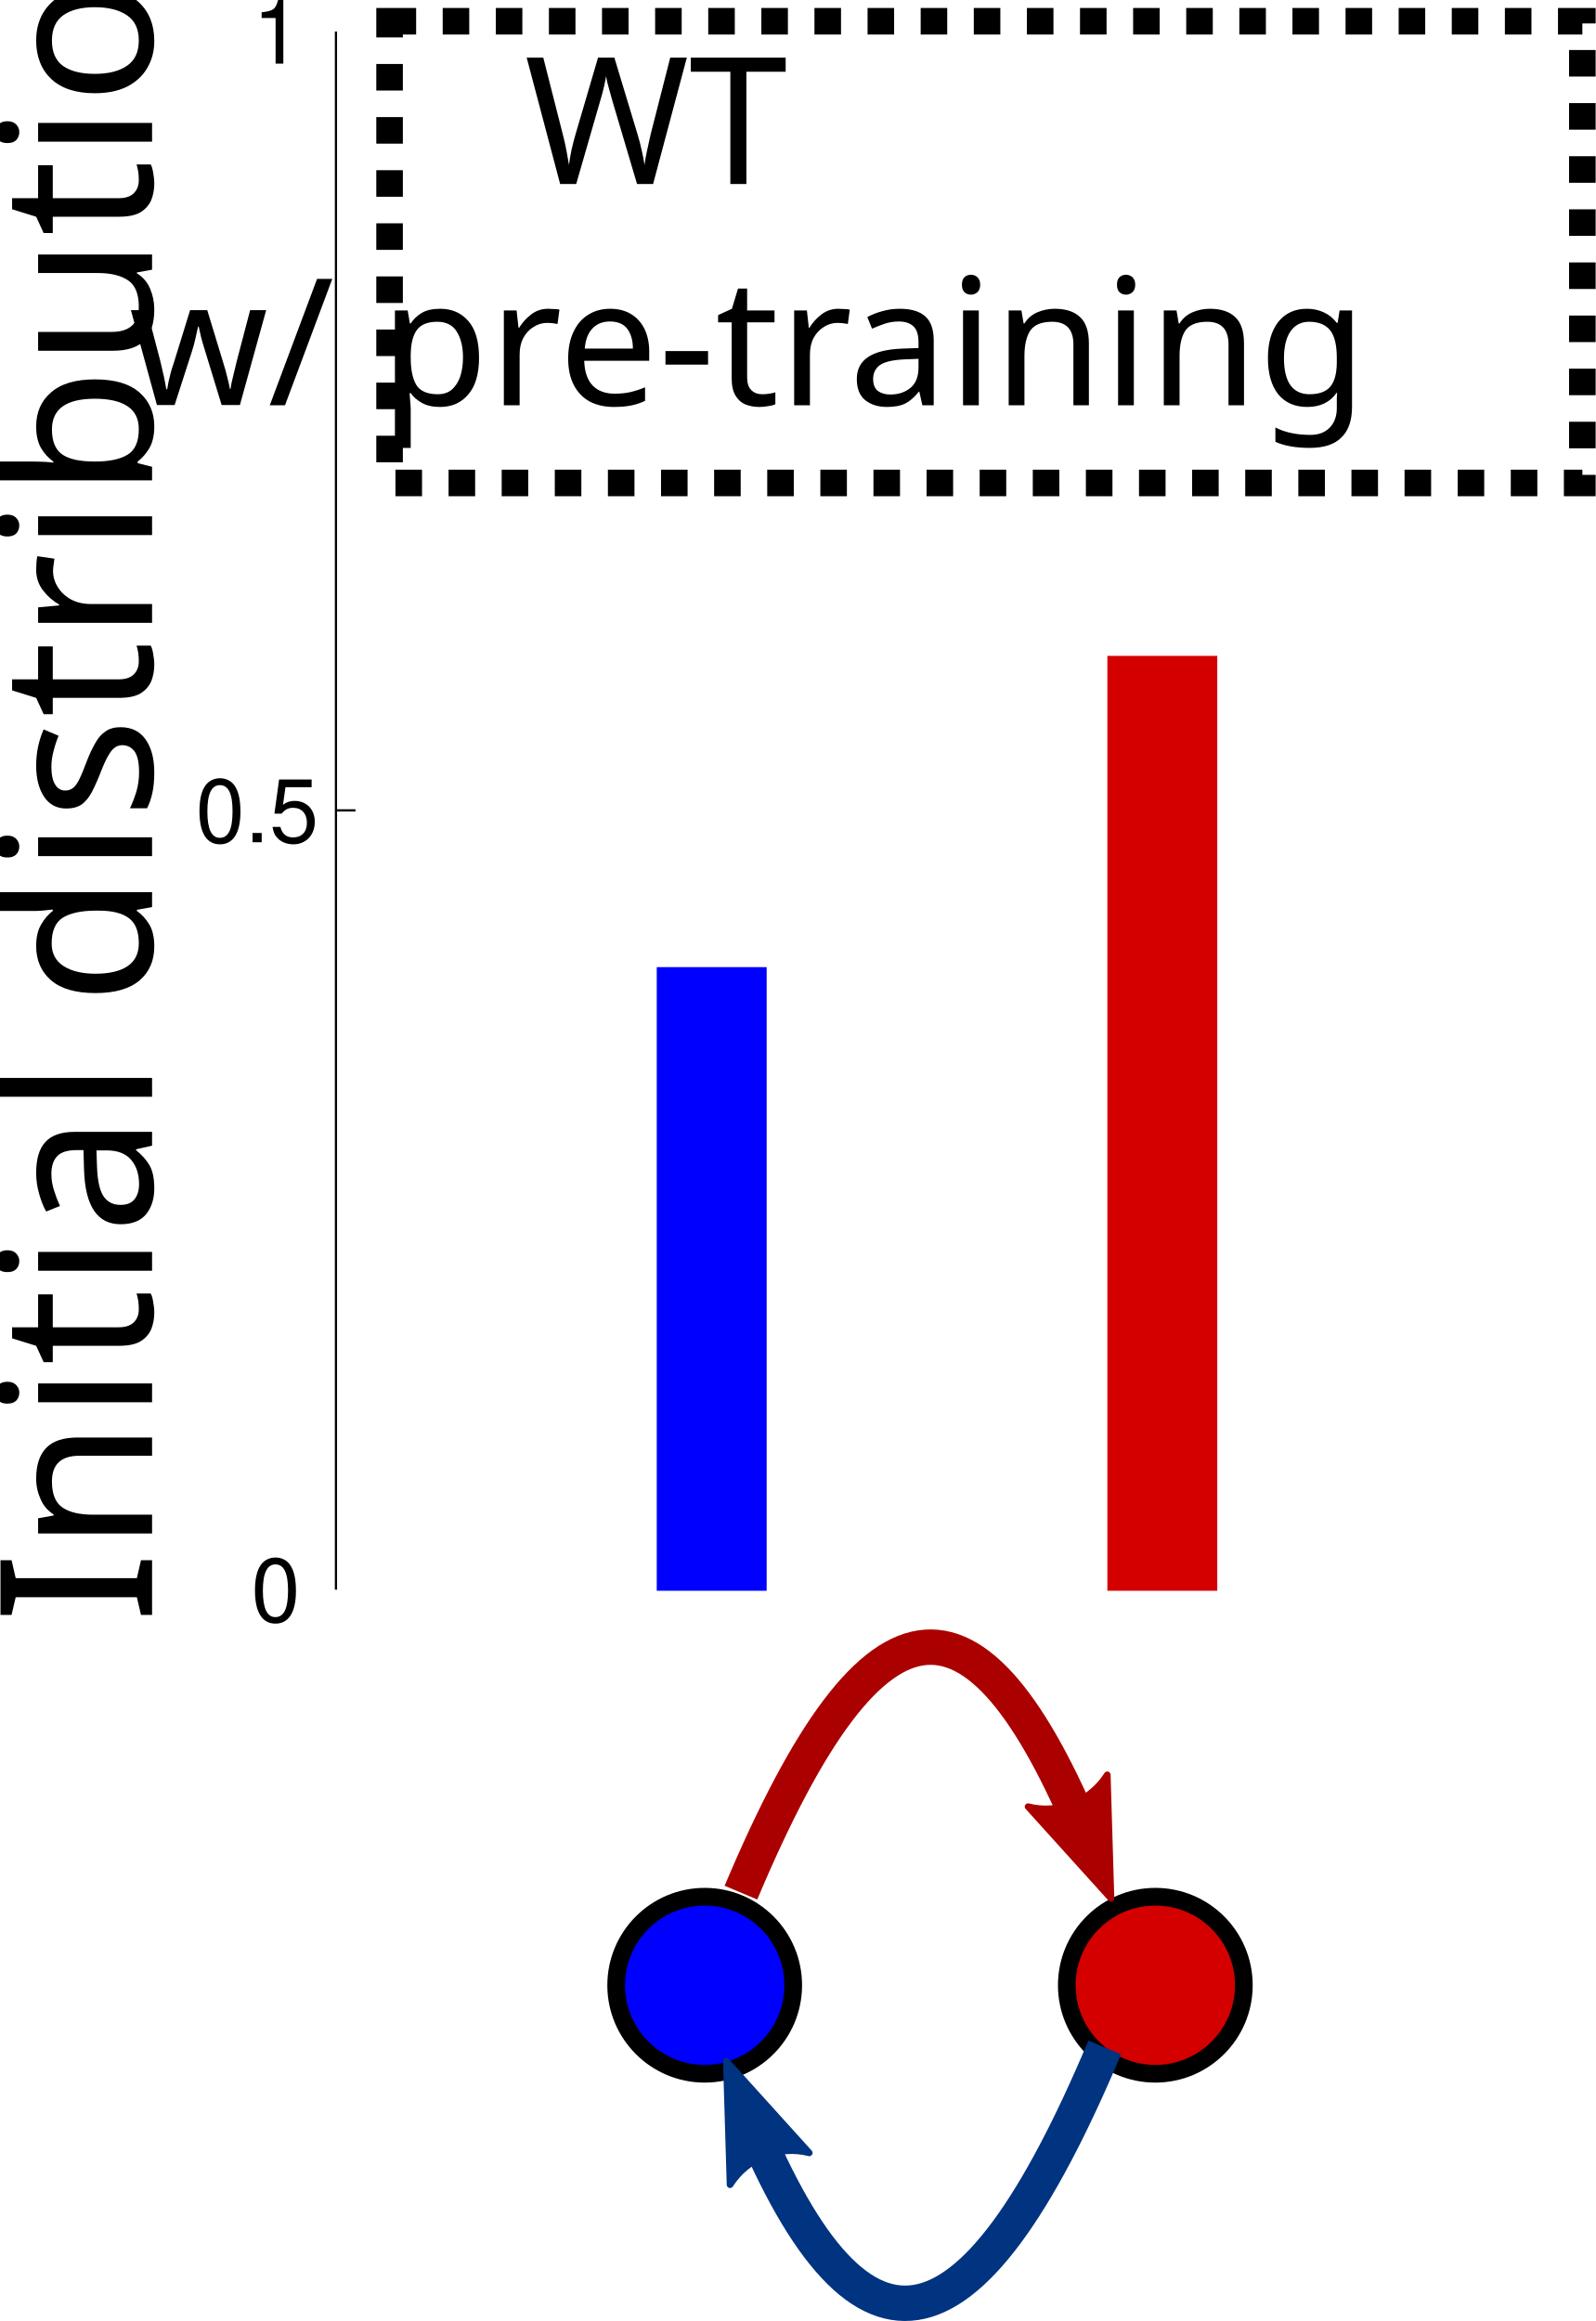
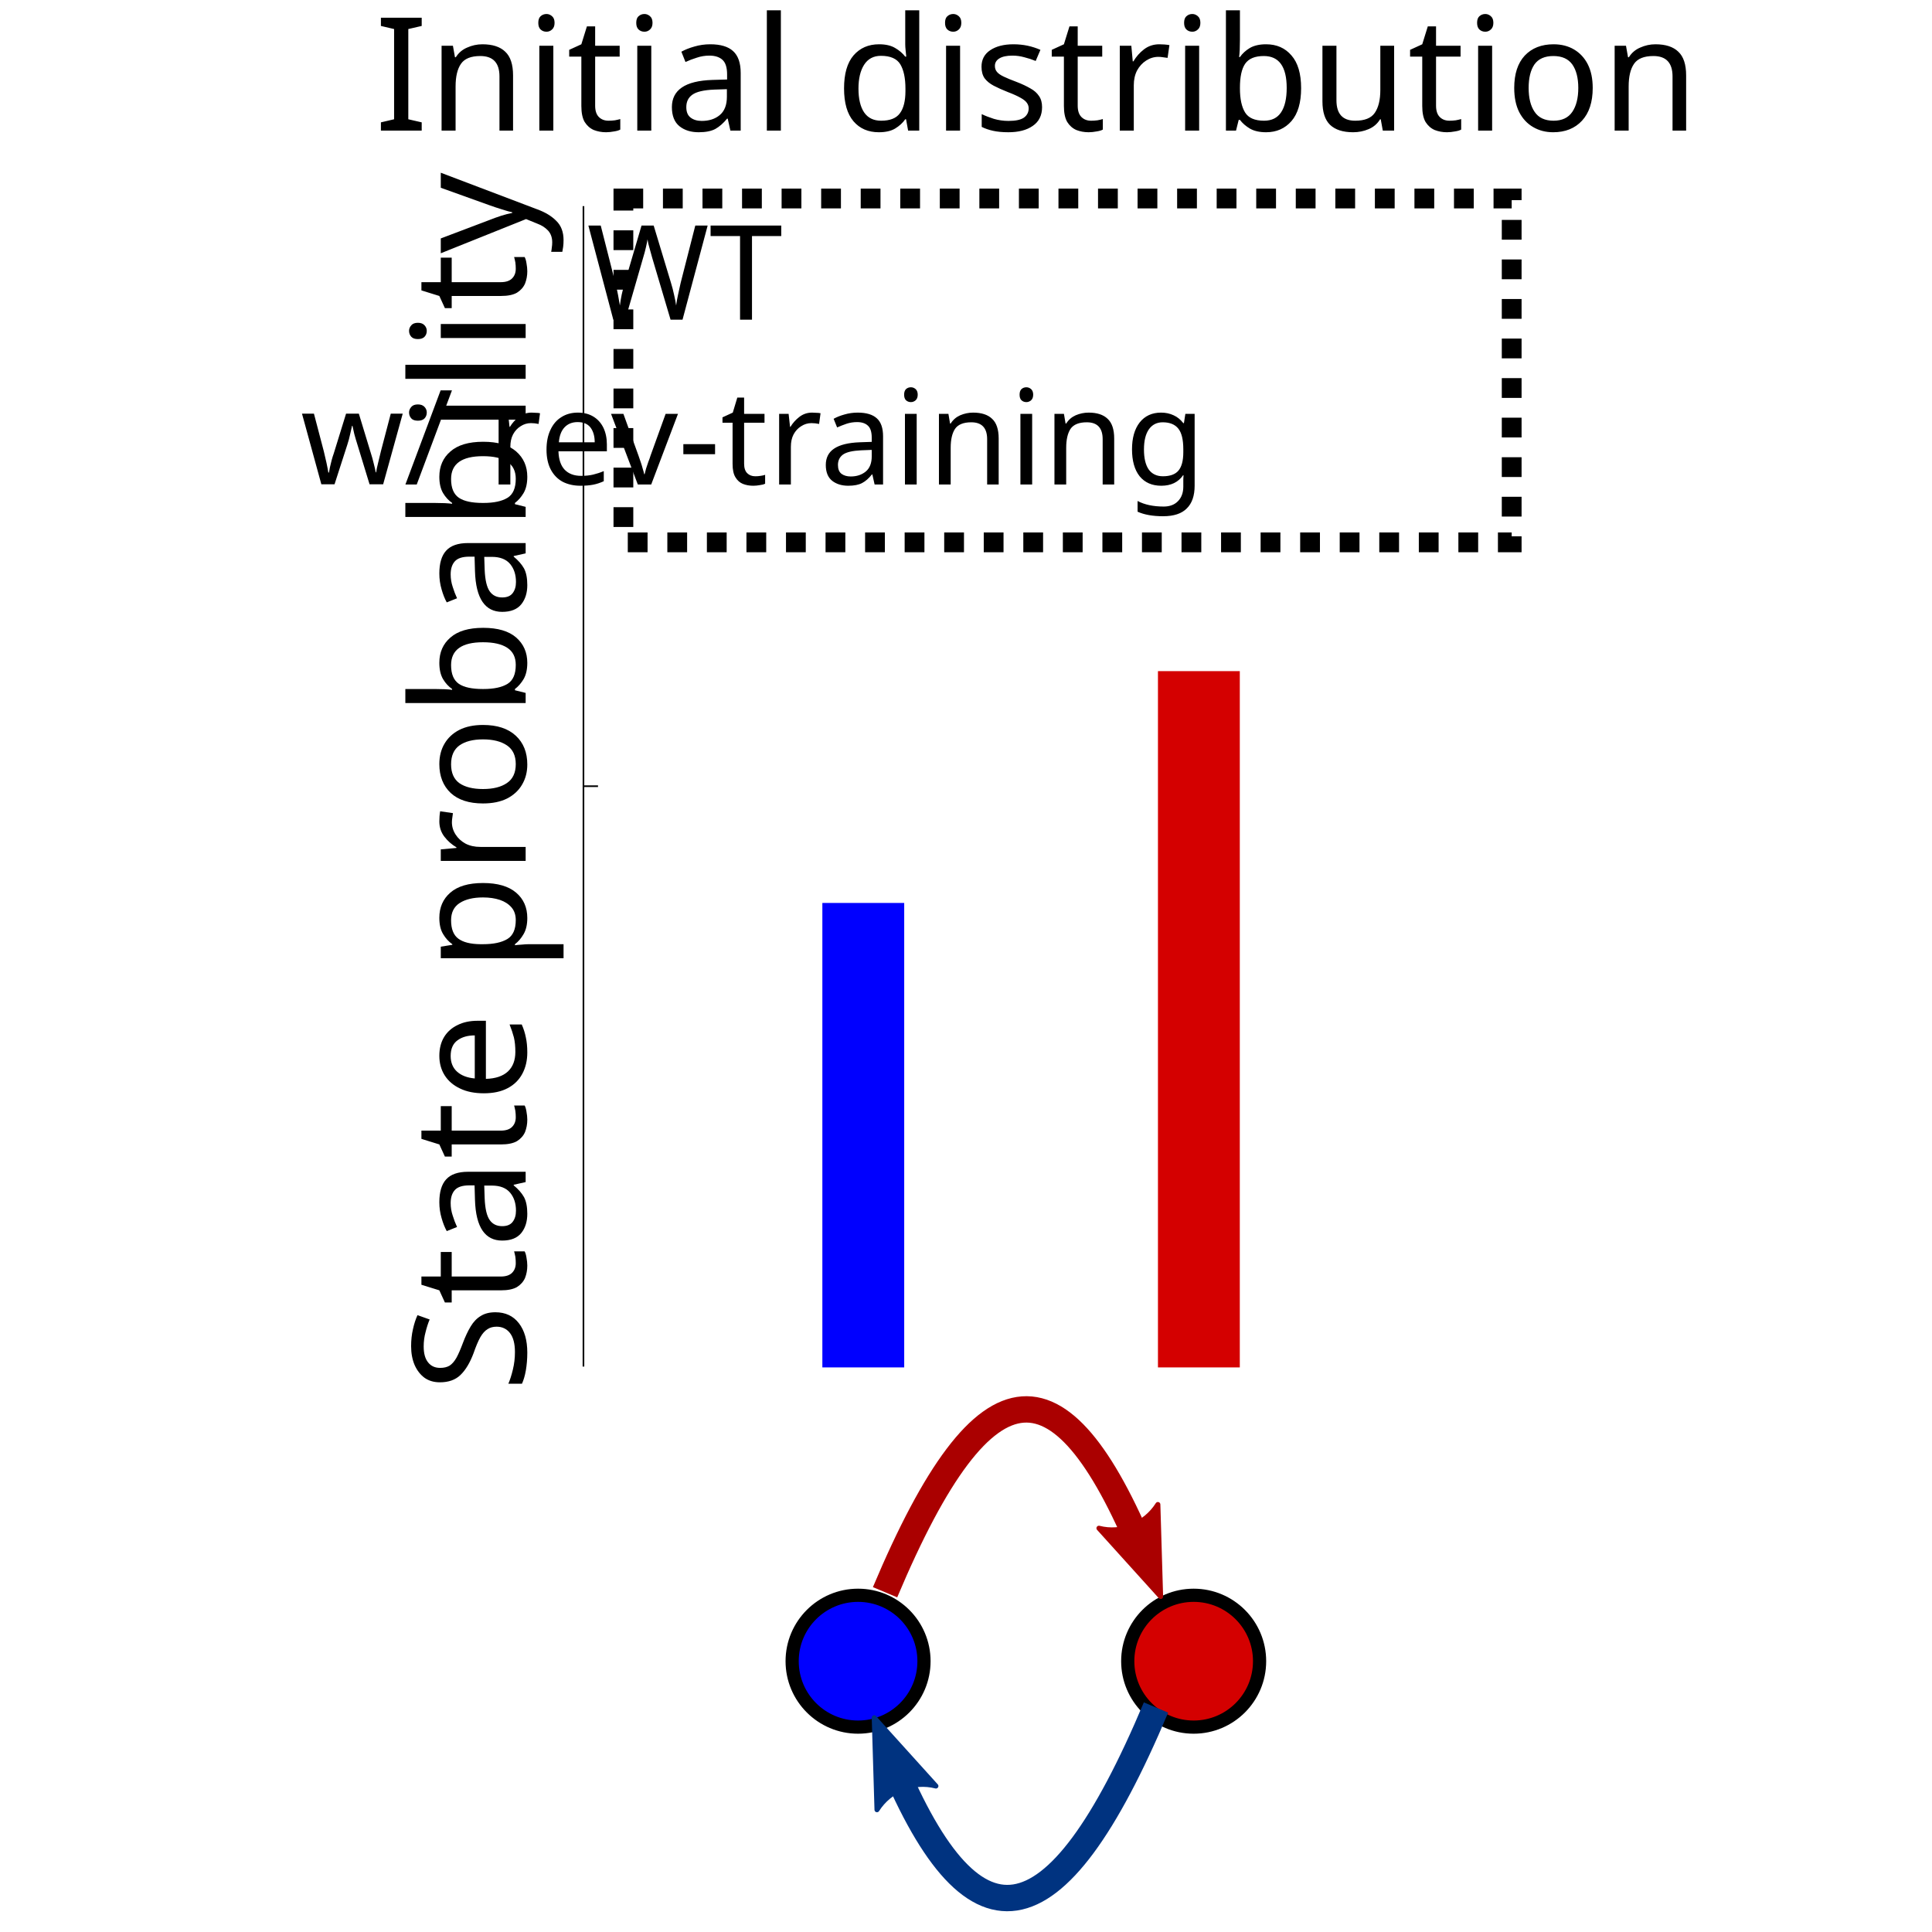
- <svg xmlns="http://www.w3.org/2000/svg" width="90.132" height="131.112" id="svg2" version="1.1">
+ <svg xmlns="http://www.w3.org/2000/svg" width="146.541" height="146.541" id="svg2" version="1.1">
  <defs id="defs4">
    <marker orient="auto" refY="0" refX="0" id="Arrow2Send" style="overflow:visible">
      <path id="path4544" style="font-size:12px;fill-rule:evenodd;stroke-width:0.625;stroke-linejoin:round" d="M 8.719,4.034 -2.207,0.016 8.719,-4.002 c -1.745,2.372 -1.735,5.617 -6e-7,8.035 z" transform="matrix(-0.3,0,0,-0.3,0.69,0)" />
    </marker>
    <marker orient="auto" refY="0" refX="0" id="Arrow2Sstart" style="overflow:visible">
      <path id="path4541" style="font-size:12px;fill-rule:evenodd;stroke-width:0.625;stroke-linejoin:round" d="M 8.719,4.034 -2.207,0.016 8.719,-4.002 c -1.745,2.372 -1.735,5.617 -6e-7,8.035 z" transform="matrix(0.3,0,0,0.3,-0.69,0)" />
    </marker>
    <marker orient="auto" refY="0" refX="0" id="Arrow2Send-4" style="overflow:visible">
      <path id="path4544-5" style="font-size:12px;fill-rule:evenodd;stroke-width:0.625;stroke-linejoin:round" d="M 8.719,4.034 -2.207,0.016 8.719,-4.002 c -1.745,2.372 -1.735,5.617 -6e-7,8.035 z" transform="matrix(-0.3,0,0,-0.3,0.69,0)" />
    </marker>
    <marker orient="auto" refY="0" refX="0" id="Arrow2Send-3" style="overflow:visible">
      <path id="path4544-52" style="font-size:12px;fill-rule:evenodd;stroke-width:0.625;stroke-linejoin:round" d="M 8.719,4.034 -2.207,0.016 8.719,-4.002 c -1.745,2.372 -1.735,5.617 -6e-7,8.035 z" transform="matrix(-0.3,0,0,-0.3,0.69,0)" />
    </marker>
    <marker orient="auto" refY="0" refX="0" id="Arrow2Send-9" style="overflow:visible">
      <path id="path4544-4" style="font-size:12px;fill-rule:evenodd;stroke-width:0.625;stroke-linejoin:round" d="M 8.719,4.034 -2.207,0.016 8.719,-4.002 c -1.745,2.372 -1.735,5.617 -6e-7,8.035 z" transform="matrix(-0.3,0,0,-0.3,0.69,0)" />
    </marker>
    <marker orient="auto" refY="0" refX="0" id="Arrow2Send-0" style="overflow:visible">
      <path id="path4544-59" style="font-size:12px;fill-rule:evenodd;stroke-width:0.625;stroke-linejoin:round" d="M 8.719,4.034 -2.207,0.016 8.719,-4.002 c -1.745,2.372 -1.735,5.617 -6e-7,8.035 z" transform="matrix(-0.3,0,0,-0.3,0.69,0)" />
    </marker>
    <marker orient="auto" refY="0" refX="0" id="Arrow2Send-6" style="overflow:visible">
      <path id="path4544-594" style="font-size:12px;fill-rule:evenodd;stroke-width:0.625;stroke-linejoin:round" d="M 8.719,4.034 -2.207,0.016 8.719,-4.002 c -1.745,2.372 -1.735,5.617 -6e-7,8.035 z" transform="matrix(-0.3,0,0,-0.3,0.69,0)" />
    </marker>
    <marker orient="auto" refY="0" refX="0" id="Arrow2Send-43" style="overflow:visible">
      <path id="path4544-54" style="font-size:12px;fill-rule:evenodd;stroke-width:0.625;stroke-linejoin:round" d="M 8.719,4.034 -2.207,0.016 8.719,-4.002 c -1.745,2.372 -1.735,5.617 -6e-7,8.035 z" transform="matrix(-0.3,0,0,-0.3,0.69,0)" />
    </marker>
    <marker orient="auto" refY="0" refX="0" id="Arrow2Send-41" style="overflow:visible">
      <path id="path4544-6" style="font-size:12px;fill-rule:evenodd;stroke-width:0.625;stroke-linejoin:round" d="M 8.719,4.034 -2.207,0.016 8.719,-4.002 c -1.745,2.372 -1.735,5.617 -6e-7,8.035 z" transform="matrix(-0.3,0,0,-0.3,0.69,0)" />
    </marker>
    <marker orient="auto" refY="0" refX="0" id="Arrow2Send-1" style="overflow:visible">
      <path id="path4544-58" style="font-size:12px;fill-rule:evenodd;stroke-width:0.625;stroke-linejoin:round" d="M 8.719,4.034 -2.207,0.016 8.719,-4.002 c -1.745,2.372 -1.735,5.617 -6e-7,8.035 z" transform="matrix(-0.3,0,0,-0.3,0.69,0)" />
    </marker>
    <marker orient="auto" refY="0" refX="0" id="Arrow2Send-01" style="overflow:visible">
      <path id="path4544-40" style="font-size:12px;fill-rule:evenodd;stroke-width:0.625;stroke-linejoin:round" d="M 8.719,4.034 -2.207,0.016 8.719,-4.002 c -1.745,2.372 -1.735,5.617 -6e-7,8.035 z" transform="matrix(-0.3,0,0,-0.3,0.69,0)" />
    </marker>
    <marker orient="auto" refY="0" refX="0" id="Arrow2Send-91" style="overflow:visible">
      <path id="path4544-7" style="font-size:12px;fill-rule:evenodd;stroke-width:0.625;stroke-linejoin:round" d="M 8.719,4.034 -2.207,0.016 8.719,-4.002 c -1.745,2.372 -1.735,5.617 -6e-7,8.035 z" transform="matrix(-0.3,0,0,-0.3,0.69,0)" />
    </marker>
    <marker orient="auto" refY="0" refX="0" id="Arrow2Send-96" style="overflow:visible">
      <path id="path4544-8" style="font-size:12px;fill-rule:evenodd;stroke-width:0.625;stroke-linejoin:round" d="M 8.719,4.034 -2.207,0.016 8.719,-4.002 c -1.745,2.372 -1.735,5.617 -6e-7,8.035 z" transform="matrix(-0.3,0,0,-0.3,0.69,0)" />
    </marker>
    <marker orient="auto" refY="0" refX="0" id="Arrow2Send-30" style="overflow:visible">
      <path id="path4544-2" style="font-size:12px;fill-rule:evenodd;stroke-width:0.625;stroke-linejoin:round" d="M 8.719,4.034 -2.207,0.016 8.719,-4.002 c -1.745,2.372 -1.735,5.617 -6e-7,8.035 z" transform="matrix(-0.3,0,0,-0.3,0.69,0)" />
    </marker>
    <marker orient="auto" refY="0" refX="0" id="Arrow2Send-92" style="overflow:visible">
      <path id="path4544-24" style="font-size:12px;fill-rule:evenodd;stroke-width:0.625;stroke-linejoin:round" d="M 8.719,4.034 -2.207,0.016 8.719,-4.002 c -1.745,2.372 -1.735,5.617 -6e-7,8.035 z" transform="matrix(-0.3,0,0,-0.3,0.69,0)" />
    </marker>
    <marker orient="auto" refY="0" refX="0" id="Arrow2Send-8" style="overflow:visible">
      <path id="path4544-72" style="font-size:12px;fill-rule:evenodd;stroke-width:0.625;stroke-linejoin:round" d="M 8.719,4.034 -2.207,0.016 8.719,-4.002 c -1.745,2.372 -1.735,5.617 -6e-7,8.035 z" transform="matrix(-0.3,0,0,-0.3,0.69,0)" />
    </marker>
    <marker orient="auto" refY="0" refX="0" id="Arrow2Send-34" style="overflow:visible">
      <path id="path4544-3" style="font-size:12px;fill-rule:evenodd;stroke-width:0.625;stroke-linejoin:round" d="M 8.719,4.034 -2.207,0.016 8.719,-4.002 c -1.745,2.372 -1.735,5.617 -6e-7,8.035 z" transform="matrix(-0.3,0,0,-0.3,0.69,0)" />
    </marker>
    <marker orient="auto" refY="0" refX="0" id="Arrow2Send-32" style="overflow:visible">
      <path id="path4544-76" style="font-size:12px;fill-rule:evenodd;stroke-width:0.625;stroke-linejoin:round" d="M 8.719,4.034 -2.207,0.016 8.719,-4.002 c -1.745,2.372 -1.735,5.617 -6e-7,8.035 z" transform="matrix(-0.3,0,0,-0.3,0.69,0)" />
    </marker>
    <marker orient="auto" refY="0" refX="0" id="Arrow2Send-36" style="overflow:visible">
      <path id="path4544-9" style="font-size:12px;fill-rule:evenodd;stroke-width:0.625;stroke-linejoin:round" d="M 8.719,4.034 -2.207,0.016 8.719,-4.002 c -1.745,2.372 -1.735,5.617 -6e-7,8.035 z" transform="matrix(-0.3,0,0,-0.3,0.69,0)" />
    </marker>
    <marker orient="auto" refY="0" refX="0" id="Arrow2Send-33" style="overflow:visible">
      <path id="path4544-0" style="font-size:12px;fill-rule:evenodd;stroke-width:0.625;stroke-linejoin:round" d="M 8.719,4.034 -2.207,0.016 8.719,-4.002 c -1.745,2.372 -1.735,5.617 -6e-7,8.035 z" transform="matrix(-0.3,0,0,-0.3,0.69,0)" />
    </marker>
    <marker orient="auto" refY="0" refX="0" id="Arrow2Sendu" style="overflow:visible">
      <path id="path3966" style="font-size:12px;fill:#800000;fill-rule:evenodd;stroke:#800000;stroke-width:0.625;stroke-linejoin:round" d="M 8.719,4.034 -2.207,0.016 8.719,-4.002 c -1.745,2.372 -1.735,5.617 -6e-7,8.035 z" transform="matrix(-0.3,0,0,-0.3,0.69,0)" />
    </marker>
    <marker orient="auto" refY="0" refX="0" id="Arrow2SenduU" style="overflow:visible">
      <path id="path4080" style="font-size:12px;fill:#0000aa;fill-rule:evenodd;stroke:#0000aa;stroke-width:0.625;stroke-linejoin:round" d="M 8.719,4.034 -2.207,0.016 8.719,-4.002 c -1.745,2.372 -1.735,5.617 -6e-7,8.035 z" transform="matrix(-0.3,0,0,-0.3,0.69,0)" />
    </marker>
    <marker orient="auto" refY="0" refX="0" id="Arrow2SenduU0" style="overflow:visible">
      <path id="path4195" style="font-size:12px;fill:#003380;fill-rule:evenodd;stroke:#003380;stroke-width:0.625;stroke-linejoin:round" d="M 8.719,4.034 -2.207,0.016 8.719,-4.002 c -1.745,2.372 -1.735,5.617 -6e-7,8.035 z" transform="matrix(-0.3,0,0,-0.3,0.69,0)" />
    </marker>
    <marker orient="auto" refY="0" refX="0" id="Arrow2SenduM" style="overflow:visible">
      <path id="path4314" style="font-size:12px;fill:#aa0000;fill-rule:evenodd;stroke:#aa0000;stroke-width:0.625;stroke-linejoin:round" d="M 8.719,4.034 -2.207,0.016 8.719,-4.002 c -1.745,2.372 -1.735,5.617 -6e-7,8.035 z" transform="matrix(-0.3,0,0,-0.3,0.69,0)" />
    </marker>
    <marker orient="auto" refY="0" refX="0" id="Arrow2Send-33Jk" style="overflow:visible">
      <path id="path5285" style="font-size:12px;fill:#008000;fill-rule:evenodd;stroke:#008000;stroke-width:0.625;stroke-linejoin:round" d="M 8.719,4.034 -2.207,0.016 8.719,-4.002 c -1.745,2.372 -1.735,5.617 -6e-7,8.035 z" transform="matrix(-0.3,0,0,-0.3,0.69,0)" />
    </marker>
    <marker orient="auto" refY="0" refX="0" id="Arrow2Send-33V0" style="overflow:visible">
      <path id="path5294" style="font-size:12px;fill:#008000;fill-rule:evenodd;stroke:#008000;stroke-width:0.625;stroke-linejoin:round" d="M 8.719,4.034 -2.207,0.016 8.719,-4.002 c -1.745,2.372 -1.735,5.617 -6e-7,8.035 z" transform="matrix(-0.3,0,0,-0.3,0.69,0)" />
    </marker>
    <marker orient="auto" refY="0" refX="0" id="Arrow2Send-33d2" style="overflow:visible">
      <path id="path5288" style="font-size:12px;fill:#008000;fill-rule:evenodd;stroke:#008000;stroke-width:0.625;stroke-linejoin:round" d="M 8.719,4.034 -2.207,0.016 8.719,-4.002 c -1.745,2.372 -1.735,5.617 -6e-7,8.035 z" transform="matrix(-0.3,0,0,-0.3,0.69,0)" />
    </marker>
    <marker orient="auto" refY="0" refX="0" id="Arrow2Send-337r" style="overflow:visible">
      <path id="path5291" style="font-size:12px;fill:#008000;fill-rule:evenodd;stroke:#008000;stroke-width:0.625;stroke-linejoin:round" d="M 8.719,4.034 -2.207,0.016 8.719,-4.002 c -1.745,2.372 -1.735,5.617 -6e-7,8.035 z" transform="matrix(-0.3,0,0,-0.3,0.69,0)" />
    </marker>
  </defs>
-   <g id="layer1" transform="translate(-190.3201,-328.7884)">
-     <g transform="matrix(0.5,0,0,-0.5,200.2553,424.8045)" id="g124">
-       <text id="text126" transform="matrix(1,0,0,-1,8.5,8.8332)">
-         <tspan id="tspan128" y="0" x="0" style="font-size:10px;font-variant:normal;font-weight:normal;writing-mode:lr-tb;fill:#000000;fill-opacity:1;fill-rule:nonzero;stroke:none;font-family:Helvetica;-inkscape-font-specification:Helvetica">0</tspan>
-       </text>
-     </g>
-     <path id="path130" style="fill:none;stroke:#000000;stroke-width:0.125;stroke-linecap:butt;stroke-linejoin:round;stroke-miterlimit:10;stroke-opacity:1;stroke-dasharray:none" d="m 209.297,374.567 1.104,0" />
-     <g transform="matrix(0.5,0,0,-0.5,201.2863,468.8254)" id="g134">
-       <text id="text136" transform="matrix(1,0,0,-1,0.166797,184.917)">
-         <tspan id="tspan138" y="0" x="0 5.56 8.34" style="font-size:10px;font-variant:normal;font-weight:normal;writing-mode:lr-tb;fill:#000000;fill-opacity:1;fill-rule:nonzero;stroke:none;font-family:Helvetica;-inkscape-font-specification:Helvetica">0.5</tspan>
-       </text>
-     </g>
-     <g transform="matrix(0.5,0,0,-0.5,200.3408,512.8407)" id="g144">
-       <text id="text146" transform="matrix(1,0,0,-1,8.5,360.917)">
-         <tspan id="tspan148" y="0" x="0" style="font-size:10px;font-variant:normal;font-weight:normal;writing-mode:lr-tb;fill:#000000;fill-opacity:1;fill-rule:nonzero;stroke:none;font-family:Helvetica;-inkscape-font-specification:Helvetica">1</tspan>
-       </text>
-     </g>
-     <path id="path156" style="fill:none;stroke:#000000;stroke-width:0.125;stroke-linecap:butt;stroke-linejoin:round;stroke-miterlimit:10;stroke-opacity:1;stroke-dasharray:none" d="m 209.297,418.588 0,-88.021" />
-     <path transform="matrix(-1,0,0,1,440.5805,93.57143)" style="fill:#d40000;stroke:#000000;stroke-width:1;stroke-linecap:round;stroke-linejoin:round;stroke-miterlimit:4;stroke-dasharray:none;stroke-dashoffset:0" id="path2994-3-2-9" d="m 190,347.362 c 0,2.761 -2.239,5 -5,5 -2.761,0 -5,-2.239 -5,-5 0,-2.761 2.239,-5 5,-5 2.761,0 5,2.239 5,5 z" />
-     <path transform="matrix(-1,0,0,1,415.1259,93.57143)" style="fill:#0000ff;stroke:#000000;stroke-width:1;stroke-linecap:round;stroke-linejoin:round;stroke-miterlimit:4;stroke-dasharray:none;stroke-dashoffset:0" id="path2994-5" d="m 190,347.362 c 0,2.761 -2.239,5 -5,5 -2.761,0 -5,-2.239 -5,-5 0,-2.761 2.239,-5 5,-5 2.761,0 5,2.239 5,5 z" />
-     <path style="fill:none;stroke:#003380;stroke-width:2;stroke-linecap:butt;stroke-linejoin:miter;stroke-miterlimit:4;stroke-opacity:1;stroke-dasharray:none;stroke-dashoffset:0;marker-end:url(#Arrow2SenduU0)" d="m 252.723,444.446 c -7.696,18.279 -14.013,19.051 -20.356,3.28" id="path5894-5-1-9" />
-     <path style="fill:none;stroke:#aa0000;stroke-width:2;stroke-linecap:butt;stroke-linejoin:miter;stroke-miterlimit:4;stroke-opacity:1;stroke-dasharray:none;marker-end:url(#Arrow2SenduM)" d="m 232.173,435.703 c 7.696,-18.279 13.542,-17.952 19.885,-2.18" id="path5894-5-8" />
+   <g id="layer1" transform="translate(-162.3406,-312.9888)">
    <text xml:space="preserve" style="font-size:16px;font-style:normal;font-weight:normal;line-height:125%;letter-spacing:0px;word-spacing:0px;fill:#000000;fill-opacity:1;stroke:none;font-family:Sans" x="182.416" y="386.919" id="text3119">
      <tspan id="tspan3121" x="182.416" y="386.919" />
    </text>
-     <path d="m 227.418,418.65 6.208,0 0,-35.229 -6.208,0 0,35.229 z" style="fill:#0000ff;fill-opacity:1;fill-rule:evenodd;stroke:none" id="path182" />
-     <path d="m 252.872,418.65 6.208,0 0,-52.812 -6.208,0 0,52.812 z" style="fill:#d40000;fill-opacity:1;fill-rule:evenodd;stroke:none" id="path186" />
-     <text xml:space="preserve" style="font-size:20px;font-style:normal;font-weight:normal;text-align:center;line-height:125%;letter-spacing:0px;word-spacing:0px;text-anchor:middle;fill:#000000;fill-opacity:1;stroke:none;font-family:Sans" x="245.575" y="339.183" id="text2993-1">
-       <tspan id="tspan2995-7" x="245.575" y="339.183" style="font-size:10px">WT</tspan>
-       <tspan x="245.575" y="351.683" id="tspan2997-1" style="font-size:10px">w/ pre-training</tspan>
-     </text>
-     <rect style="fill:none;stroke:#000000;stroke-width:1.5;stroke-miterlimit:4;stroke-dasharray:1.5, 1.5;stroke-dashoffset:0" id="rect3055" width="67.376" height="26.081" x="212.326" y="329.989" />
-     <text xml:space="preserve" style="font-size:40px;font-style:normal;font-weight:normal;line-height:125%;letter-spacing:0px;word-spacing:0px;fill:#000000;fill-opacity:1;stroke:none;font-family:Sans" x="-420.5" y="198.91" id="text3123" transform="matrix(0,-1,1,0,0,0)">
-       <tspan id="tspan3125" x="-420.5" y="198.91" style="font-size:12px">Initial distribution</tspan>
-     </text>
+     <g id="g3110" transform="translate(-11.2674,0)">
+       <g transform="translate(8.267399,0)" id="g3094">
+         <path id="path130" style="fill:none;stroke:#000000;stroke-width:0.125;stroke-linecap:butt;stroke-linejoin:round;stroke-miterlimit:10;stroke-opacity:1;stroke-dasharray:none" d="m 209.595,372.623 1.104,0" />
+         <path id="path156" style="fill:none;stroke:#000000;stroke-width:0.125;stroke-linecap:butt;stroke-linejoin:round;stroke-miterlimit:10;stroke-opacity:1;stroke-dasharray:none" d="m 209.595,416.644 0,-88.021" />
+         <path transform="matrix(-1,0,0,1,440.8791,91.62735)" style="fill:#d40000;stroke:#000000;stroke-width:1;stroke-linecap:round;stroke-linejoin:round;stroke-miterlimit:4;stroke-dasharray:none;stroke-dashoffset:0" id="path2994-3-2-9" d="m 190,347.362 c 0,2.761 -2.239,5 -5,5 -2.761,0 -5,-2.239 -5,-5 0,-2.761 2.239,-5 5,-5 2.761,0 5,2.239 5,5 z" />
+         <path transform="matrix(-1,0,0,1,415.4245,91.62735)" style="fill:#0000ff;stroke:#000000;stroke-width:1;stroke-linecap:round;stroke-linejoin:round;stroke-miterlimit:4;stroke-dasharray:none;stroke-dashoffset:0" id="path2994-5" d="m 190,347.362 c 0,2.761 -2.239,5 -5,5 -2.761,0 -5,-2.239 -5,-5 0,-2.761 2.239,-5 5,-5 2.761,0 5,2.239 5,5 z" />
+         <path style="fill:none;stroke:#003380;stroke-width:2;stroke-linecap:butt;stroke-linejoin:miter;stroke-miterlimit:4;stroke-opacity:1;stroke-dasharray:none;stroke-dashoffset:0;marker-end:url(#Arrow2SenduU0)" d="m 253.022,442.502 c -7.696,18.279 -14.013,19.051 -20.356,3.28" id="path5894-5-1-9" />
+         <path style="fill:none;stroke:#aa0000;stroke-width:2;stroke-linecap:butt;stroke-linejoin:miter;stroke-miterlimit:4;stroke-opacity:1;stroke-dasharray:none;marker-end:url(#Arrow2SenduM)" d="m 232.472,433.759 c 7.696,-18.279 13.542,-17.952 19.885,-2.18" id="path5894-5-8" />
+         <path d="m 227.716,416.706 6.208,0 0,-35.229 -6.208,0 0,35.229 z" style="fill:#0000ff;fill-opacity:1;fill-rule:evenodd;stroke:none" id="path182" />
+         <path d="m 253.171,416.706 6.208,0 0,-52.812 -6.208,0 0,52.812 z" style="fill:#d40000;fill-opacity:1;fill-rule:evenodd;stroke:none" id="path186" />
+         <text xml:space="preserve" style="font-size:20px;font-style:normal;font-weight:normal;text-align:center;line-height:125%;letter-spacing:0px;word-spacing:0px;text-anchor:middle;fill:#000000;fill-opacity:1;stroke:none;font-family:Sans" x="245.873" y="337.239" id="text2993-1">
+           <tspan id="tspan2995-7" x="245.873" y="337.239" style="font-size:10px">WT</tspan>
+           <tspan x="245.873" y="349.739" id="tspan2997-1" style="font-size:10px">w/ rev-training</tspan>
+         </text>
+         <rect style="fill:none;stroke:#000000;stroke-width:1.5;stroke-miterlimit:4;stroke-dasharray:1.5, 1.5;stroke-dashoffset:0" id="rect3055" width="67.376" height="26.081" x="212.625" y="328.045" />
+         <text xml:space="preserve" style="font-size:40px;font-style:normal;font-weight:normal;line-height:125%;letter-spacing:0px;word-spacing:0px;fill:#000000;fill-opacity:1;stroke:none;font-family:Sans" x="-418.556" y="205.209" id="text3123" transform="matrix(0,-1,1,0,0,0)">
+           <tspan id="tspan3125" x="-418.556" y="205.209" style="font-size:12px">State probability</tspan>
+         </text>
+       </g>
+       <text id="text3123-1" y="322.894" x="202.016" style="font-size:40px;font-style:normal;font-weight:normal;line-height:125%;letter-spacing:0px;word-spacing:0px;fill:#000000;fill-opacity:1;stroke:none;font-family:Sans" xml:space="preserve">
+         <tspan style="font-size:12px" y="322.894" x="202.016" id="tspan3125-7">Initial distribution</tspan>
+       </text>
+     </g>
+     <rect style="fill:none;stroke:none" id="rect3066" width="146.541" height="146.541" x="162.341" y="312.989" />
  </g>
</svg>
